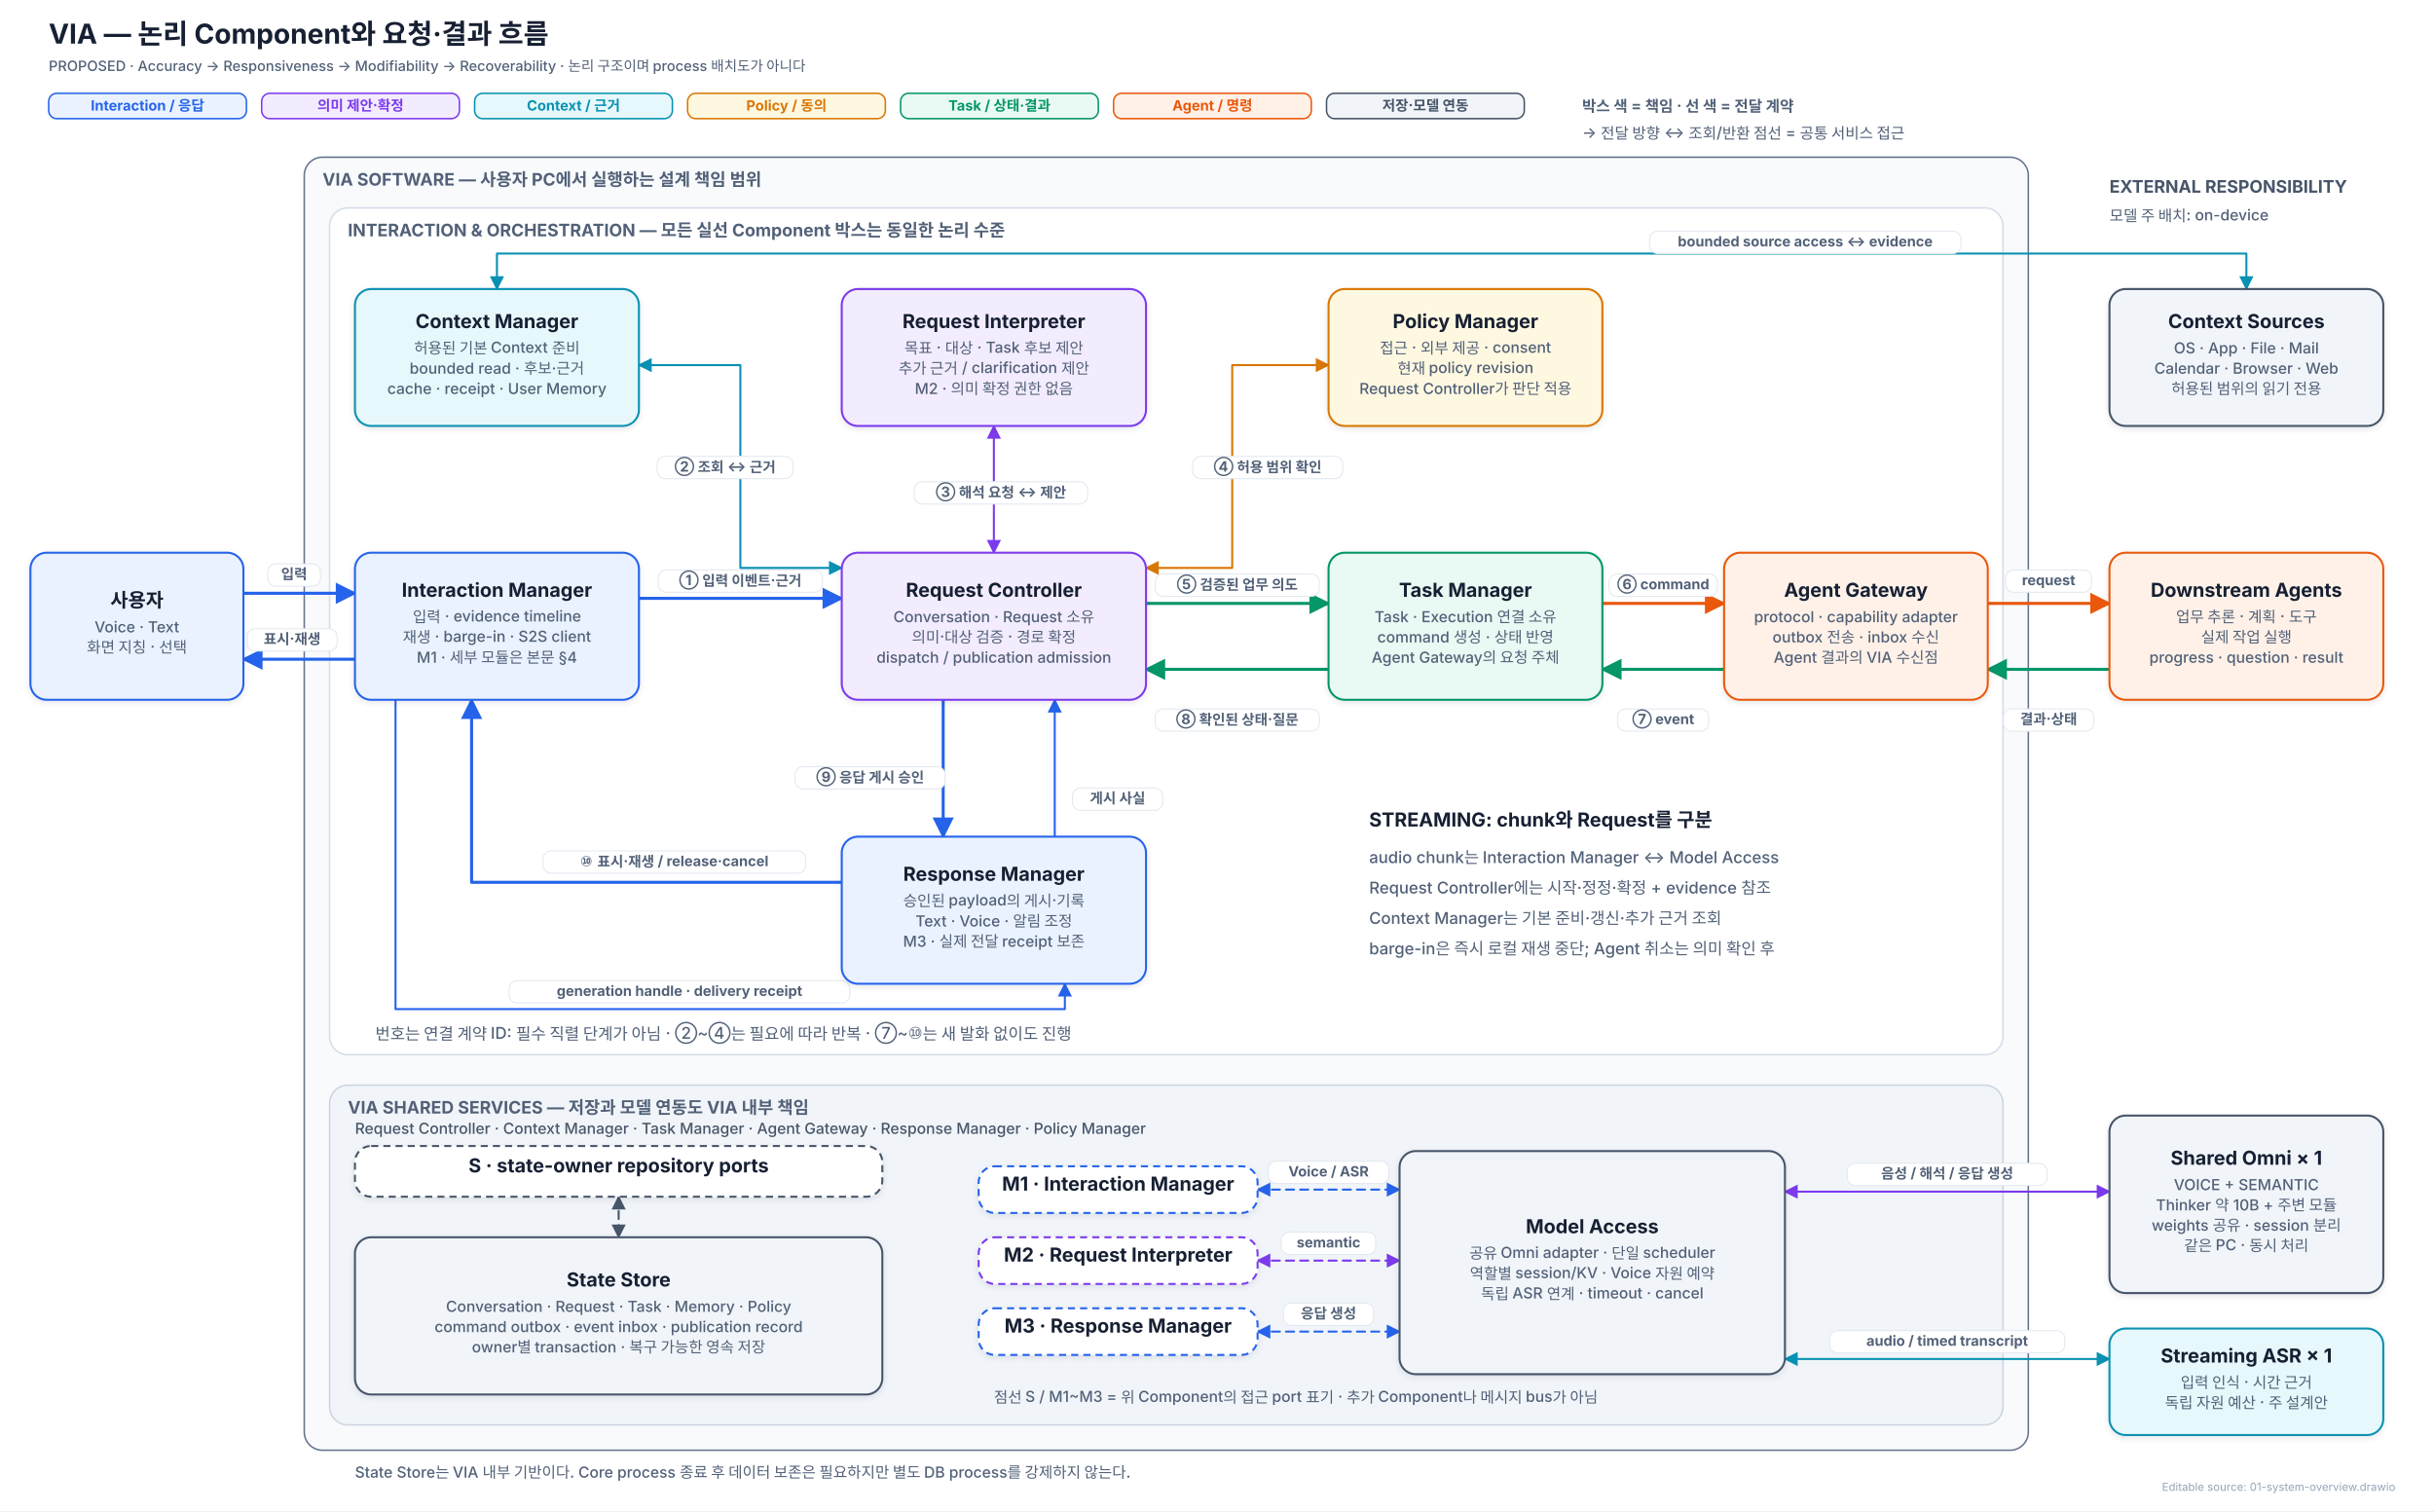
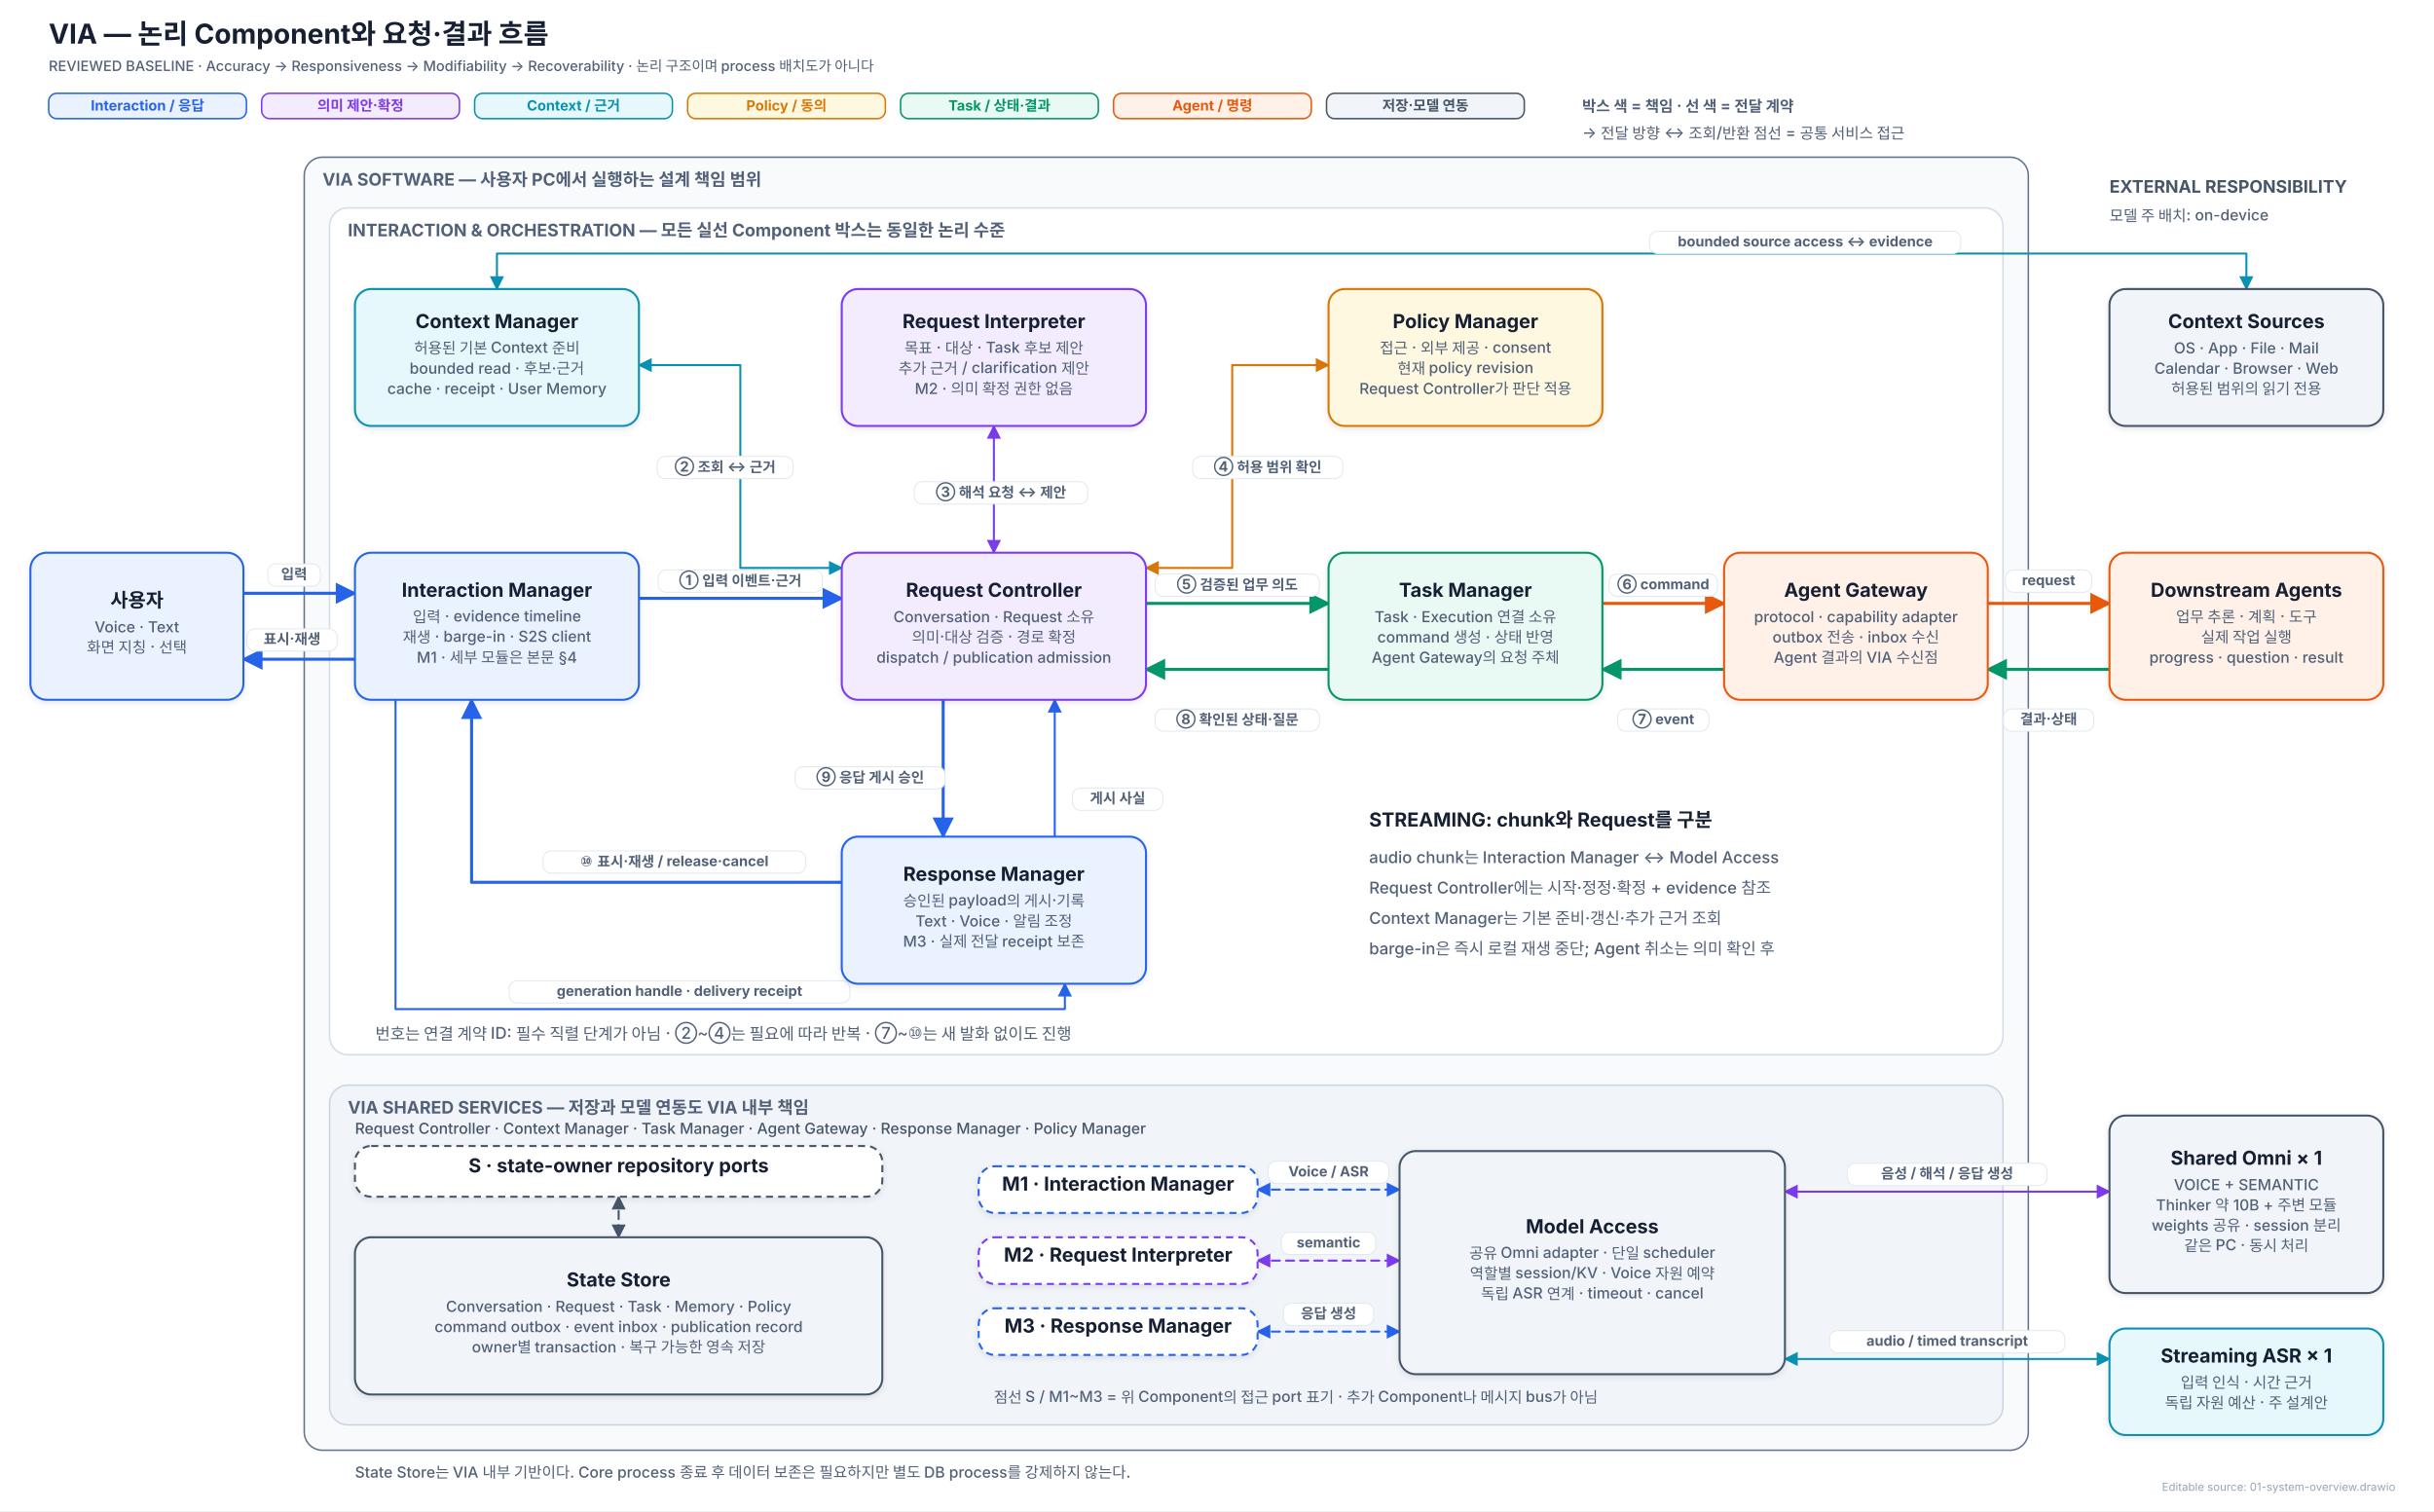
<svg xmlns="http://www.w3.org/2000/svg" width="2400" height="1490" viewBox="0 0 2400 1490" role="img" aria-labelledby="title desc">
  <defs>
    <marker id="arrow" viewBox="0 0 10 10" refX="9" refY="5" markerWidth="7" markerHeight="7" orient="auto-start-reverse">
      <path d="M 0 0 L 10 5 L 0 10 z" fill="#64748B" />
    </marker>
    <marker id="arrow-blue" viewBox="0 0 10 10" refX="9" refY="5" markerWidth="7" markerHeight="7" orient="auto-start-reverse">
      <path d="M 0 0 L 10 5 L 0 10 z" fill="#2563EB" />
    </marker>
    <marker id="arrow-cyan" viewBox="0 0 10 10" refX="9" refY="5" markerWidth="7" markerHeight="7" orient="auto-start-reverse">
      <path d="M 0 0 L 10 5 L 0 10 z" fill="#0891B2" />
    </marker>
    <marker id="arrow-purple" viewBox="0 0 10 10" refX="9" refY="5" markerWidth="7" markerHeight="7" orient="auto-start-reverse">
      <path d="M 0 0 L 10 5 L 0 10 z" fill="#7C3AED" />
    </marker>
    <marker id="arrow-green" viewBox="0 0 10 10" refX="9" refY="5" markerWidth="7" markerHeight="7" orient="auto-start-reverse">
      <path d="M 0 0 L 10 5 L 0 10 z" fill="#059669" />
    </marker>
    <marker id="arrow-orange" viewBox="0 0 10 10" refX="9" refY="5" markerWidth="7" markerHeight="7" orient="auto-start-reverse">
      <path d="M 0 0 L 10 5 L 0 10 z" fill="#EA580C" />
    </marker>
    <marker id="arrow-amber" viewBox="0 0 10 10" refX="9" refY="5" markerWidth="7" markerHeight="7" orient="auto-start-reverse">
      <path d="M 0 0 L 10 5 L 0 10 z" fill="#D97706" />
    </marker>
    <marker id="arrow-gray" viewBox="0 0 10 10" refX="9" refY="5" markerWidth="7" markerHeight="7" orient="auto-start-reverse">
      <path d="M 0 0 L 10 5 L 0 10 z" fill="#475569" />
    </marker>
    <marker id="arrow-red" viewBox="0 0 10 10" refX="9" refY="5" markerWidth="7" markerHeight="7" orient="auto-start-reverse">
      <path d="M 0 0 L 10 5 L 0 10 z" fill="#DC2626" />
    </marker>
    <filter id="shadow" x="-10%" y="-10%" width="120%" height="140%">
      <feDropShadow dx="0" dy="2" stdDeviation="3" flood-color="#0F172A" flood-opacity="0.10" />
    </filter>
  </defs>
  <rect width="2400" height="1490" fill="#FFFFFF" />
  <text x="48" y="43" font-family="Inter, Arial, sans-serif" font-size="27" font-weight="750" fill="#172033">VIA — 논리 Component와 요청·결과 흐름</text>
-   <text x="48" y="70" font-family="Inter, Arial, sans-serif" font-size="14" font-weight="500" fill="#526178">PROPOSED · Accuracy → Responsiveness → Modifiability → Recoverability · 논리 구조이며 process 배치도가 아니다</text>
+   <text x="48" y="70" font-family="Inter, Arial, sans-serif" font-size="14" font-weight="500" fill="#526178">REVIEWED BASELINE · Accuracy → Responsiveness → Modifiability → Recoverability · 논리 구조이며 process 배치도가 아니다</text>
  <rect x="300" y="155" width="1700" height="1275" rx="18" fill="#F8FAFC" stroke="#64748B" stroke-width="1.5" />
  <text x="318" y="183" font-family="Inter, Arial, sans-serif" font-size="17" font-weight="750" fill="#526178">VIA SOFTWARE — 사용자 PC에서 실행하는 설계 책임 범위</text>
  <rect x="325" y="205" width="1650" height="835" rx="18" fill="#FFFFFF" stroke="#D5DDE9" stroke-width="1.5" />
  <text x="343" y="233" font-family="Inter, Arial, sans-serif" font-size="17" font-weight="750" fill="#526178">INTERACTION &amp; ORCHESTRATION — 모든 실선 Component 박스는 동일한 논리 수준</text>
  <rect x="325" y="1070" width="1650" height="335" rx="18" fill="#F1F5F9" stroke="#CBD5E1" stroke-width="1.5" />
  <text x="343" y="1098" font-family="Inter, Arial, sans-serif" font-size="17" font-weight="750" fill="#526178">VIA SHARED SERVICES — 저장과 모델 연동도 VIA 내부 책임</text>
  <polyline points="240,585 350,585" fill="none" stroke="#2563EB" stroke-width="3" stroke-linejoin="round" stroke-linecap="round" marker-end="url(#arrow-blue)" />
  <rect x="264.0" y="556" width="52" height="22" rx="8" fill="#FFFFFF" stroke="#E2E8F0" />
  <text x="290" y="571" text-anchor="middle" font-family="Inter, Arial, sans-serif" font-size="14" font-weight="650" fill="#526178">입력</text>
  <polyline points="350,650 240,650" fill="none" stroke="#2563EB" stroke-width="3" stroke-linejoin="round" stroke-linecap="round" marker-end="url(#arrow-blue)" />
  <rect x="243.5" y="620" width="89" height="22" rx="8" fill="#FFFFFF" stroke="#E2E8F0" />
  <text x="288" y="635" text-anchor="middle" font-family="Inter, Arial, sans-serif" font-size="14" font-weight="650" fill="#526178">표시·재생</text>
  <polyline points="630,590 830,590" fill="none" stroke="#2563EB" stroke-width="3" stroke-linejoin="round" stroke-linecap="round" marker-end="url(#arrow-blue)" />
  <rect x="649.0" y="562" width="162" height="22" rx="8" fill="#FFFFFF" stroke="#E2E8F0" />
  <text x="730" y="577" text-anchor="middle" font-family="Inter, Arial, sans-serif" font-size="14" font-weight="650" fill="#526178">① 입력 이벤트·근거</text>
  <polyline points="830,560 730,560 730,360 630,360" fill="none" stroke="#0891B2" stroke-width="2" stroke-linejoin="round" stroke-linecap="round" marker-end="url(#arrow-cyan)" marker-start="url(#arrow-cyan)" />
  <rect x="648.0" y="450" width="134" height="22" rx="8" fill="#FFFFFF" stroke="#E2E8F0" />
  <text x="715" y="465" text-anchor="middle" font-family="Inter, Arial, sans-serif" font-size="14" font-weight="650" fill="#526178">② 조회 ↔ 근거</text>
  <polyline points="980,545 980,420" fill="none" stroke="#7C3AED" stroke-width="2" stroke-linejoin="round" stroke-linecap="round" marker-end="url(#arrow-purple)" marker-start="url(#arrow-purple)" />
  <rect x="901.5" y="475" width="171" height="22" rx="8" fill="#FFFFFF" stroke="#E2E8F0" />
  <text x="987" y="490" text-anchor="middle" font-family="Inter, Arial, sans-serif" font-size="14" font-weight="650" fill="#526178">③ 해석 요청 ↔ 제안</text>
  <polyline points="1130,560 1215,560 1215,360 1310,360" fill="none" stroke="#D97706" stroke-width="2" stroke-linejoin="round" stroke-linecap="round" marker-end="url(#arrow-amber)" marker-start="url(#arrow-amber)" />
  <rect x="1176.0" y="450" width="148" height="22" rx="8" fill="#FFFFFF" stroke="#E2E8F0" />
  <text x="1250" y="465" text-anchor="middle" font-family="Inter, Arial, sans-serif" font-size="14" font-weight="650" fill="#526178">④ 허용 범위 확인</text>
  <polyline points="1130,595 1310,595" fill="none" stroke="#059669" stroke-width="3" stroke-linejoin="round" stroke-linecap="round" marker-end="url(#arrow-green)" />
  <rect x="1139.0" y="566" width="162" height="22" rx="8" fill="#FFFFFF" stroke="#E2E8F0" />
  <text x="1220" y="581" text-anchor="middle" font-family="Inter, Arial, sans-serif" font-size="14" font-weight="650" fill="#526178">⑤ 검증된 업무 의도</text>
  <polyline points="1310,660 1130,660" fill="none" stroke="#059669" stroke-width="3" stroke-linejoin="round" stroke-linecap="round" marker-end="url(#arrow-green)" />
  <rect x="1139.0" y="699" width="162" height="22" rx="8" fill="#FFFFFF" stroke="#E2E8F0" />
  <text x="1220" y="714" text-anchor="middle" font-family="Inter, Arial, sans-serif" font-size="14" font-weight="650" fill="#526178">⑧ 확인된 상태·질문</text>
  <polyline points="1580,595 1700,595" fill="none" stroke="#EA580C" stroke-width="3" stroke-linejoin="round" stroke-linecap="round" marker-end="url(#arrow-orange)" />
  <rect x="1586.5" y="566" width="107" height="22" rx="8" fill="#FFFFFF" stroke="#E2E8F0" />
  <text x="1640" y="581" text-anchor="middle" font-family="Inter, Arial, sans-serif" font-size="14" font-weight="650" fill="#526178">⑥ command</text>
  <polyline points="1700,660 1580,660" fill="none" stroke="#059669" stroke-width="3" stroke-linejoin="round" stroke-linecap="round" marker-end="url(#arrow-green)" />
  <rect x="1595.0" y="699" width="90" height="22" rx="8" fill="#FFFFFF" stroke="#E2E8F0" />
  <text x="1640" y="714" text-anchor="middle" font-family="Inter, Arial, sans-serif" font-size="14" font-weight="650" fill="#526178">⑦ event</text>
  <polyline points="1960,595 2080,595" fill="none" stroke="#EA580C" stroke-width="3" stroke-linejoin="round" stroke-linecap="round" marker-end="url(#arrow-orange)" />
  <rect x="1977.5" y="562" width="85" height="22" rx="8" fill="#FFFFFF" stroke="#E2E8F0" />
  <text x="2020" y="577" text-anchor="middle" font-family="Inter, Arial, sans-serif" font-size="14" font-weight="650" fill="#526178">request</text>
  <polyline points="2080,660 1960,660" fill="none" stroke="#059669" stroke-width="3" stroke-linejoin="round" stroke-linecap="round" marker-end="url(#arrow-green)" />
  <rect x="1975.5" y="699" width="89" height="22" rx="8" fill="#FFFFFF" stroke="#E2E8F0" />
  <text x="2020" y="714" text-anchor="middle" font-family="Inter, Arial, sans-serif" font-size="14" font-weight="650" fill="#526178">결과·상태</text>
  <polyline points="930,690 930,825" fill="none" stroke="#2563EB" stroke-width="3" stroke-linejoin="round" stroke-linecap="round" marker-end="url(#arrow-blue)" />
  <rect x="784.0" y="756" width="148" height="22" rx="8" fill="#FFFFFF" stroke="#E2E8F0" />
  <text x="858" y="771" text-anchor="middle" font-family="Inter, Arial, sans-serif" font-size="14" font-weight="650" fill="#526178">⑨ 응답 게시 승인</text>
  <polyline points="1040,825 1040,690" fill="none" stroke="#2563EB" stroke-width="2" stroke-linejoin="round" stroke-linecap="round" marker-end="url(#arrow-blue)" />
  <rect x="1057.5" y="777" width="89" height="22" rx="8" fill="#FFFFFF" stroke="#E2E8F0" />
  <text x="1102" y="792" text-anchor="middle" font-family="Inter, Arial, sans-serif" font-size="14" font-weight="650" fill="#526178">게시 사실</text>
  <polyline points="830,870 465,870 465,690" fill="none" stroke="#2563EB" stroke-width="3" stroke-linejoin="round" stroke-linecap="round" marker-end="url(#arrow-blue)" />
  <rect x="535.5" y="839" width="259" height="22" rx="8" fill="#FFFFFF" stroke="#E2E8F0" />
  <text x="665" y="854" text-anchor="middle" font-family="Inter, Arial, sans-serif" font-size="14" font-weight="650" fill="#526178">⑩ 표시·재생 / release·cancel</text>
  <polyline points="390,690 390,995 1050,995 1050,970" fill="none" stroke="#2563EB" stroke-width="2" stroke-linejoin="round" stroke-linecap="round" marker-end="url(#arrow-blue)" />
  <rect x="502.0" y="967" width="336" height="22" rx="8" fill="#FFFFFF" stroke="#E2E8F0" />
  <text x="670" y="982" text-anchor="middle" font-family="Inter, Arial, sans-serif" font-size="14" font-weight="650" fill="#526178">generation handle · delivery receipt</text>
  <polyline points="490,285 490,250 2215,250 2215,285" fill="none" stroke="#0891B2" stroke-width="2" stroke-linejoin="round" stroke-linecap="round" marker-end="url(#arrow-cyan)" marker-start="url(#arrow-cyan)" />
  <rect x="1626.5" y="228" width="307" height="22" rx="8" fill="#FFFFFF" stroke="#E2E8F0" />
  <text x="1780" y="243" text-anchor="middle" font-family="Inter, Arial, sans-serif" font-size="14" font-weight="650" fill="#526178">bounded source access ↔ evidence</text>
  <polyline points="610,1180 610,1220" fill="none" stroke="#475569" stroke-width="2" stroke-linejoin="round" stroke-linecap="round" marker-end="url(#arrow-gray)" marker-start="url(#arrow-gray)" stroke-dasharray="8 6" />
  <polyline points="1240,1173 1380,1173" fill="none" stroke="#2563EB" stroke-width="2" stroke-linejoin="round" stroke-linecap="round" marker-end="url(#arrow-blue)" marker-start="url(#arrow-blue)" stroke-dasharray="8 6" />
  <rect x="1250.5" y="1145" width="119" height="22" rx="8" fill="#FFFFFF" stroke="#E2E8F0" />
  <text x="1310" y="1160" text-anchor="middle" font-family="Inter, Arial, sans-serif" font-size="14" font-weight="650" fill="#526178">Voice / ASR</text>
  <polyline points="1240,1243 1380,1243" fill="none" stroke="#7C3AED" stroke-width="2" stroke-linejoin="round" stroke-linecap="round" marker-end="url(#arrow-purple)" marker-start="url(#arrow-purple)" stroke-dasharray="8 6" />
  <rect x="1263.5" y="1215" width="93" height="22" rx="8" fill="#FFFFFF" stroke="#E2E8F0" />
  <text x="1310" y="1230" text-anchor="middle" font-family="Inter, Arial, sans-serif" font-size="14" font-weight="650" fill="#526178">semantic</text>
  <polyline points="1240,1313 1380,1313" fill="none" stroke="#2563EB" stroke-width="2" stroke-linejoin="round" stroke-linecap="round" marker-end="url(#arrow-blue)" marker-start="url(#arrow-blue)" stroke-dasharray="8 6" />
  <rect x="1265.5" y="1285" width="89" height="22" rx="8" fill="#FFFFFF" stroke="#E2E8F0" />
  <text x="1310" y="1300" text-anchor="middle" font-family="Inter, Arial, sans-serif" font-size="14" font-weight="650" fill="#526178">응답 생성</text>
  <polyline points="1760,1175 2080,1175" fill="none" stroke="#7C3AED" stroke-width="2" stroke-linejoin="round" stroke-linecap="round" marker-end="url(#arrow-purple)" marker-start="url(#arrow-purple)" />
  <rect x="1821.5" y="1147" width="197" height="22" rx="8" fill="#FFFFFF" stroke="#E2E8F0" />
  <text x="1920" y="1162" text-anchor="middle" font-family="Inter, Arial, sans-serif" font-size="14" font-weight="650" fill="#526178">음성 / 해석 / 응답 생성</text>
  <polyline points="1760,1340 2080,1340" fill="none" stroke="#0891B2" stroke-width="2" stroke-linejoin="round" stroke-linecap="round" marker-end="url(#arrow-cyan)" marker-start="url(#arrow-cyan)" />
  <rect x="1804.0" y="1312" width="232" height="22" rx="8" fill="#FFFFFF" stroke="#E2E8F0" />
  <text x="1920" y="1327" text-anchor="middle" font-family="Inter, Arial, sans-serif" font-size="14" font-weight="650" fill="#526178">audio / timed transcript</text>
  <rect x="30" y="545" width="210" height="145" rx="16" fill="#EAF2FF" stroke="#2563EB" stroke-width="2" filter="url(#shadow)" />
  <g font-family="Inter, Arial, sans-serif">
    <text x="135.0" y="598.5" text-anchor="middle" font-size="19" font-weight="700" fill="#172033">사용자</text>
    <text x="135.0" y="623.5" text-anchor="middle" font-size="15" font-weight="500" fill="#526178">Voice · Text</text>
    <text x="135.0" y="643.5" text-anchor="middle" font-size="15" font-weight="500" fill="#526178">화면 지칭 · 선택</text>
  </g>
  <rect x="350" y="545" width="280" height="145" rx="16" fill="#EAF2FF" stroke="#2563EB" stroke-width="2" filter="url(#shadow)" />
  <g font-family="Inter, Arial, sans-serif">
    <text x="490.0" y="588.5" text-anchor="middle" font-size="19" font-weight="700" fill="#172033">Interaction Manager</text>
    <text x="490.0" y="613.5" text-anchor="middle" font-size="15" font-weight="500" fill="#526178">입력 · evidence timeline</text>
    <text x="490.0" y="633.5" text-anchor="middle" font-size="15" font-weight="500" fill="#526178">재생 · barge-in · S2S client</text>
    <text x="490.0" y="653.5" text-anchor="middle" font-size="15" font-weight="500" fill="#526178">M1 · 세부 모듈은 본문 §4</text>
  </g>
  <rect x="830" y="545" width="300" height="145" rx="16" fill="#F3ECFF" stroke="#7C3AED" stroke-width="2" filter="url(#shadow)" />
  <g font-family="Inter, Arial, sans-serif">
    <text x="980.0" y="588.5" text-anchor="middle" font-size="19" font-weight="700" fill="#172033">Request Controller</text>
    <text x="980.0" y="613.5" text-anchor="middle" font-size="15" font-weight="500" fill="#526178">Conversation · Request 소유</text>
    <text x="980.0" y="633.5" text-anchor="middle" font-size="15" font-weight="500" fill="#526178">의미·대상 검증 · 경로 확정</text>
    <text x="980.0" y="653.5" text-anchor="middle" font-size="15" font-weight="500" fill="#526178">dispatch / publication admission</text>
  </g>
  <rect x="1310" y="545" width="270" height="145" rx="16" fill="#E9F9F3" stroke="#059669" stroke-width="2" filter="url(#shadow)" />
  <g font-family="Inter, Arial, sans-serif">
    <text x="1445.0" y="588.5" text-anchor="middle" font-size="19" font-weight="700" fill="#172033">Task Manager</text>
    <text x="1445.0" y="613.5" text-anchor="middle" font-size="15" font-weight="500" fill="#526178">Task · Execution 연결 소유</text>
    <text x="1445.0" y="633.5" text-anchor="middle" font-size="15" font-weight="500" fill="#526178">command 생성 · 상태 반영</text>
    <text x="1445.0" y="653.5" text-anchor="middle" font-size="15" font-weight="500" fill="#526178">Agent Gateway의 요청 주체</text>
  </g>
  <rect x="1700" y="545" width="260" height="145" rx="16" fill="#FFF1E8" stroke="#EA580C" stroke-width="2" filter="url(#shadow)" />
  <g font-family="Inter, Arial, sans-serif">
    <text x="1830.0" y="588.5" text-anchor="middle" font-size="19" font-weight="700" fill="#172033">Agent Gateway</text>
    <text x="1830.0" y="613.5" text-anchor="middle" font-size="15" font-weight="500" fill="#526178">protocol · capability adapter</text>
    <text x="1830.0" y="633.5" text-anchor="middle" font-size="15" font-weight="500" fill="#526178">outbox 전송 · inbox 수신</text>
    <text x="1830.0" y="653.5" text-anchor="middle" font-size="15" font-weight="500" fill="#526178">Agent 결과의 VIA 수신점</text>
  </g>
  <rect x="2080" y="545" width="270" height="145" rx="16" fill="#FFF1E8" stroke="#EA580C" stroke-width="2" filter="url(#shadow)" />
  <g font-family="Inter, Arial, sans-serif">
    <text x="2215.0" y="588.5" text-anchor="middle" font-size="19" font-weight="700" fill="#172033">Downstream Agents</text>
    <text x="2215.0" y="613.5" text-anchor="middle" font-size="15" font-weight="500" fill="#526178">업무 추론 · 계획 · 도구</text>
    <text x="2215.0" y="633.5" text-anchor="middle" font-size="15" font-weight="500" fill="#526178">실제 작업 실행</text>
    <text x="2215.0" y="653.5" text-anchor="middle" font-size="15" font-weight="500" fill="#526178">progress · question · result</text>
  </g>
  <rect x="350" y="285" width="280" height="135" rx="16" fill="#E6F8FB" stroke="#0891B2" stroke-width="2" filter="url(#shadow)" />
  <g font-family="Inter, Arial, sans-serif">
    <text x="490.0" y="323.5" text-anchor="middle" font-size="19" font-weight="700" fill="#172033">Context Manager</text>
    <text x="490.0" y="348.5" text-anchor="middle" font-size="15" font-weight="500" fill="#526178">허용된 기본 Context 준비</text>
    <text x="490.0" y="368.5" text-anchor="middle" font-size="15" font-weight="500" fill="#526178">bounded read · 후보·근거</text>
    <text x="490.0" y="388.5" text-anchor="middle" font-size="15" font-weight="500" fill="#526178">cache · receipt · User Memory</text>
  </g>
  <rect x="830" y="285" width="300" height="135" rx="16" fill="#F3ECFF" stroke="#7C3AED" stroke-width="2" filter="url(#shadow)" />
  <g font-family="Inter, Arial, sans-serif">
    <text x="980.0" y="323.5" text-anchor="middle" font-size="19" font-weight="700" fill="#172033">Request Interpreter</text>
    <text x="980.0" y="348.5" text-anchor="middle" font-size="15" font-weight="500" fill="#526178">목표 · 대상 · Task 후보 제안</text>
    <text x="980.0" y="368.5" text-anchor="middle" font-size="15" font-weight="500" fill="#526178">추가 근거 / clarification 제안</text>
    <text x="980.0" y="388.5" text-anchor="middle" font-size="15" font-weight="500" fill="#526178">M2 · 의미 확정 권한 없음</text>
  </g>
  <rect x="1310" y="285" width="270" height="135" rx="16" fill="#FFF8E1" stroke="#D97706" stroke-width="2" filter="url(#shadow)" />
  <g font-family="Inter, Arial, sans-serif">
    <text x="1445.0" y="323.5" text-anchor="middle" font-size="19" font-weight="700" fill="#172033">Policy Manager</text>
    <text x="1445.0" y="348.5" text-anchor="middle" font-size="15" font-weight="500" fill="#526178">접근 · 외부 제공 · consent</text>
    <text x="1445.0" y="368.5" text-anchor="middle" font-size="15" font-weight="500" fill="#526178">현재 policy revision</text>
    <text x="1445.0" y="388.5" text-anchor="middle" font-size="15" font-weight="500" fill="#526178">Request Controller가 판단 적용</text>
  </g>
  <rect x="2080" y="285" width="270" height="135" rx="16" fill="#F1F5F9" stroke="#475569" stroke-width="2" filter="url(#shadow)" />
  <g font-family="Inter, Arial, sans-serif">
    <text x="2215.0" y="323.5" text-anchor="middle" font-size="19" font-weight="700" fill="#172033">Context Sources</text>
    <text x="2215.0" y="348.5" text-anchor="middle" font-size="15" font-weight="500" fill="#526178">OS · App · File · Mail</text>
    <text x="2215.0" y="368.5" text-anchor="middle" font-size="15" font-weight="500" fill="#526178">Calendar · Browser · Web</text>
    <text x="2215.0" y="388.5" text-anchor="middle" font-size="15" font-weight="500" fill="#526178">허용된 범위의 읽기 전용</text>
  </g>
  <rect x="830" y="825" width="300" height="145" rx="16" fill="#EAF2FF" stroke="#2563EB" stroke-width="2" filter="url(#shadow)" />
  <g font-family="Inter, Arial, sans-serif">
    <text x="980.0" y="868.5" text-anchor="middle" font-size="19" font-weight="700" fill="#172033">Response Manager</text>
    <text x="980.0" y="893.5" text-anchor="middle" font-size="15" font-weight="500" fill="#526178">승인된 payload의 게시·기록</text>
    <text x="980.0" y="913.5" text-anchor="middle" font-size="15" font-weight="500" fill="#526178">Text · Voice · 알림 조정</text>
    <text x="980.0" y="933.5" text-anchor="middle" font-size="15" font-weight="500" fill="#526178">M3 · 실제 전달 receipt 보존</text>
  </g>
  <rect x="350" y="1130" width="520" height="50" rx="16" fill="#FFFFFF" stroke="#475569" stroke-width="2" filter="url(#shadow)" stroke-dasharray="7 5" />
  <g font-family="Inter, Arial, sans-serif">
    <text x="610.0" y="1156.0" text-anchor="middle" font-size="19" font-weight="700" fill="#172033">S · state-owner repository ports</text>
  </g>
  <rect x="350" y="1220" width="520" height="155" rx="16" fill="#F1F5F9" stroke="#475569" stroke-width="2" filter="url(#shadow)" />
  <g font-family="Inter, Arial, sans-serif">
    <text x="610.0" y="1268.5" text-anchor="middle" font-size="19" font-weight="700" fill="#172033">State Store</text>
    <text x="610.0" y="1293.5" text-anchor="middle" font-size="15" font-weight="500" fill="#526178">Conversation · Request · Task · Memory · Policy</text>
    <text x="610.0" y="1313.5" text-anchor="middle" font-size="15" font-weight="500" fill="#526178">command outbox · event inbox · publication record</text>
    <text x="610.0" y="1333.5" text-anchor="middle" font-size="15" font-weight="500" fill="#526178">owner별 transaction · 복구 가능한 영속 저장</text>
  </g>
  <rect x="965" y="1150" width="275" height="46" rx="16" fill="#FFFFFF" stroke="#2563EB" stroke-width="2" filter="url(#shadow)" stroke-dasharray="7 5" />
  <g font-family="Inter, Arial, sans-serif">
    <text x="1102.5" y="1174.0" text-anchor="middle" font-size="19" font-weight="700" fill="#172033">M1 · Interaction Manager</text>
  </g>
  <rect x="965" y="1220" width="275" height="46" rx="16" fill="#FFFFFF" stroke="#7C3AED" stroke-width="2" filter="url(#shadow)" stroke-dasharray="7 5" />
  <g font-family="Inter, Arial, sans-serif">
    <text x="1102.5" y="1244.0" text-anchor="middle" font-size="19" font-weight="700" fill="#172033">M2 · Request Interpreter</text>
  </g>
  <rect x="965" y="1290" width="275" height="46" rx="16" fill="#FFFFFF" stroke="#2563EB" stroke-width="2" filter="url(#shadow)" stroke-dasharray="7 5" />
  <g font-family="Inter, Arial, sans-serif">
    <text x="1102.5" y="1314.0" text-anchor="middle" font-size="19" font-weight="700" fill="#172033">M3 · Response Manager</text>
  </g>
  <rect x="1380" y="1135" width="380" height="220" rx="16" fill="#F1F5F9" stroke="#475569" stroke-width="2" filter="url(#shadow)" />
  <g font-family="Inter, Arial, sans-serif">
    <text x="1570.0" y="1216.0" text-anchor="middle" font-size="19" font-weight="700" fill="#172033">Model Access</text>
    <text x="1570.0" y="1241.0" text-anchor="middle" font-size="15" font-weight="500" fill="#526178">공유 Omni adapter · 단일 scheduler</text>
    <text x="1570.0" y="1261.0" text-anchor="middle" font-size="15" font-weight="500" fill="#526178">역할별 session/KV · Voice 자원 예약</text>
    <text x="1570.0" y="1281.0" text-anchor="middle" font-size="15" font-weight="500" fill="#526178">독립 ASR 연계 · timeout · cancel</text>
  </g>
  <rect x="2080" y="1100" width="270" height="175" rx="16" fill="#F1F5F9" stroke="#475569" stroke-width="2" filter="url(#shadow)" />
  <g font-family="Inter, Arial, sans-serif">
    <text x="2215.0" y="1148.5" text-anchor="middle" font-size="19" font-weight="700" fill="#172033">Shared Omni × 1</text>
    <text x="2215.0" y="1173.5" text-anchor="middle" font-size="15" font-weight="500" fill="#526178">VOICE + SEMANTIC</text>
    <text x="2215.0" y="1193.5" text-anchor="middle" font-size="15" font-weight="500" fill="#526178">Thinker 약 10B + 주변 모듈</text>
    <text x="2215.0" y="1213.5" text-anchor="middle" font-size="15" font-weight="500" fill="#526178">weights 공유 · session 분리</text>
    <text x="2215.0" y="1233.5" text-anchor="middle" font-size="15" font-weight="500" fill="#526178">같은 PC · 동시 처리</text>
  </g>
  <rect x="2080" y="1310" width="270" height="105" rx="16" fill="#E6F8FB" stroke="#0891B2" stroke-width="2" filter="url(#shadow)" />
  <g font-family="Inter, Arial, sans-serif">
    <text x="2215.0" y="1343.5" text-anchor="middle" font-size="19" font-weight="700" fill="#172033">Streaming ASR × 1</text>
    <text x="2215.0" y="1368.5" text-anchor="middle" font-size="15" font-weight="500" fill="#526178">입력 인식 · 시간 근거</text>
    <text x="2215.0" y="1388.5" text-anchor="middle" font-size="15" font-weight="500" fill="#526178">독립 자원 예산 · 주 설계안</text>
  </g>
  <text x="2080" y="190" text-anchor="start" font-family="Inter, Arial, sans-serif" font-size="17" font-weight="700" fill="#475569">EXTERNAL RESPONSIBILITY</text>
  <text x="2080" y="218" text-anchor="start" font-family="Inter, Arial, sans-serif" font-size="15" font-weight="500" fill="#526178">모델 주 배치: on-device</text>
  <text x="1350" y="815" text-anchor="start" font-family="Inter, Arial, sans-serif" font-size="19" font-weight="700" fill="#172033">STREAMING: chunk와 Request를 구분</text>
  <text x="1350" y="851" text-anchor="start" font-family="Inter, Arial, sans-serif" font-size="16" font-weight="500" fill="#526178">audio chunk는 Interaction Manager ↔ Model Access</text>
  <text x="1350" y="881" text-anchor="start" font-family="Inter, Arial, sans-serif" font-size="16" font-weight="500" fill="#526178">Request Controller에는 시작·정정·확정 + evidence 참조</text>
  <text x="1350" y="911" text-anchor="start" font-family="Inter, Arial, sans-serif" font-size="16" font-weight="500" fill="#526178">Context Manager는 기본 준비·갱신·추가 근거 조회</text>
  <text x="1350" y="941" text-anchor="start" font-family="Inter, Arial, sans-serif" font-size="16" font-weight="500" fill="#526178">barge-in은 즉시 로컬 재생 중단; Agent 취소는 의미 확인 후</text>
  <text x="370" y="1025" text-anchor="start" font-family="Inter, Arial, sans-serif" font-size="16" font-weight="500" fill="#526178">번호는 연결 계약 ID: 필수 직렬 단계가 아님 · ②~④는 필요에 따라 반복 · ⑦~⑩는 새 발화 없이도 진행</text>
  <text x="350" y="1118" text-anchor="start" font-family="Inter, Arial, sans-serif" font-size="15" font-weight="500" fill="#475569">Request Controller · Context Manager · Task Manager · Agent Gateway · Response Manager · Policy Manager</text>
  <text x="980" y="1383" text-anchor="start" font-family="Inter, Arial, sans-serif" font-size="15" font-weight="500" fill="#526178">점선 S / M1~M3 = 위 Component의 접근 port 표기 · 추가 Component나 메시지 bus가 아님</text>
  <text x="350" y="1457" text-anchor="start" font-family="Inter, Arial, sans-serif" font-size="15" font-weight="500" fill="#526178">State Store는 VIA 내부 기반이다. Core process 종료 후 데이터 보존은 필요하지만 별도 DB process를 강제하지 않는다.</text>
  <text x="1560" y="110" text-anchor="start" font-family="Inter, Arial, sans-serif" font-size="15" font-weight="700" fill="#526178">박스 색 = 책임 · 선 색 = 전달 계약</text>
  <text x="1560" y="136" text-anchor="start" font-family="Inter, Arial, sans-serif" font-size="15" font-weight="500" fill="#526178">→ 전달 방향   ↔ 조회/반환   점선 = 공통 서비스 접근</text>
  <rect x="48" y="92" width="195" height="25" rx="8" fill="#EAF2FF" stroke="#2563EB" stroke-width="1.5" />
  <text x="145.5" y="109" text-anchor="middle" font-family="Inter, Arial, sans-serif" font-size="14" font-weight="700" fill="#2563EB">Interaction / 응답</text>
  <rect x="258" y="92" width="195" height="25" rx="8" fill="#F3ECFF" stroke="#7C3AED" stroke-width="1.5" />
  <text x="355.5" y="109" text-anchor="middle" font-family="Inter, Arial, sans-serif" font-size="14" font-weight="700" fill="#7C3AED">의미 제안·확정</text>
  <rect x="468" y="92" width="195" height="25" rx="8" fill="#E6F8FB" stroke="#0891B2" stroke-width="1.5" />
  <text x="565.5" y="109" text-anchor="middle" font-family="Inter, Arial, sans-serif" font-size="14" font-weight="700" fill="#0891B2">Context / 근거</text>
  <rect x="678" y="92" width="195" height="25" rx="8" fill="#FFF8E1" stroke="#D97706" stroke-width="1.5" />
  <text x="775.5" y="109" text-anchor="middle" font-family="Inter, Arial, sans-serif" font-size="14" font-weight="700" fill="#D97706">Policy / 동의</text>
  <rect x="888" y="92" width="195" height="25" rx="8" fill="#E9F9F3" stroke="#059669" stroke-width="1.5" />
  <text x="985.5" y="109" text-anchor="middle" font-family="Inter, Arial, sans-serif" font-size="14" font-weight="700" fill="#059669">Task / 상태·결과</text>
  <rect x="1098" y="92" width="195" height="25" rx="8" fill="#FFF1E8" stroke="#EA580C" stroke-width="1.5" />
  <text x="1195.5" y="109" text-anchor="middle" font-family="Inter, Arial, sans-serif" font-size="14" font-weight="700" fill="#EA580C">Agent / 명령</text>
  <rect x="1308" y="92" width="195" height="25" rx="8" fill="#F1F5F9" stroke="#475569" stroke-width="1.5" />
  <text x="1405.5" y="109" text-anchor="middle" font-family="Inter, Arial, sans-serif" font-size="14" font-weight="700" fill="#475569">저장·모델 연동</text>
  <text x="2362" y="1470" text-anchor="end" font-family="Inter, Arial, sans-serif" font-size="11" fill="#94A3B8">Editable source: 01-system-overview.drawio</text>
</svg>
